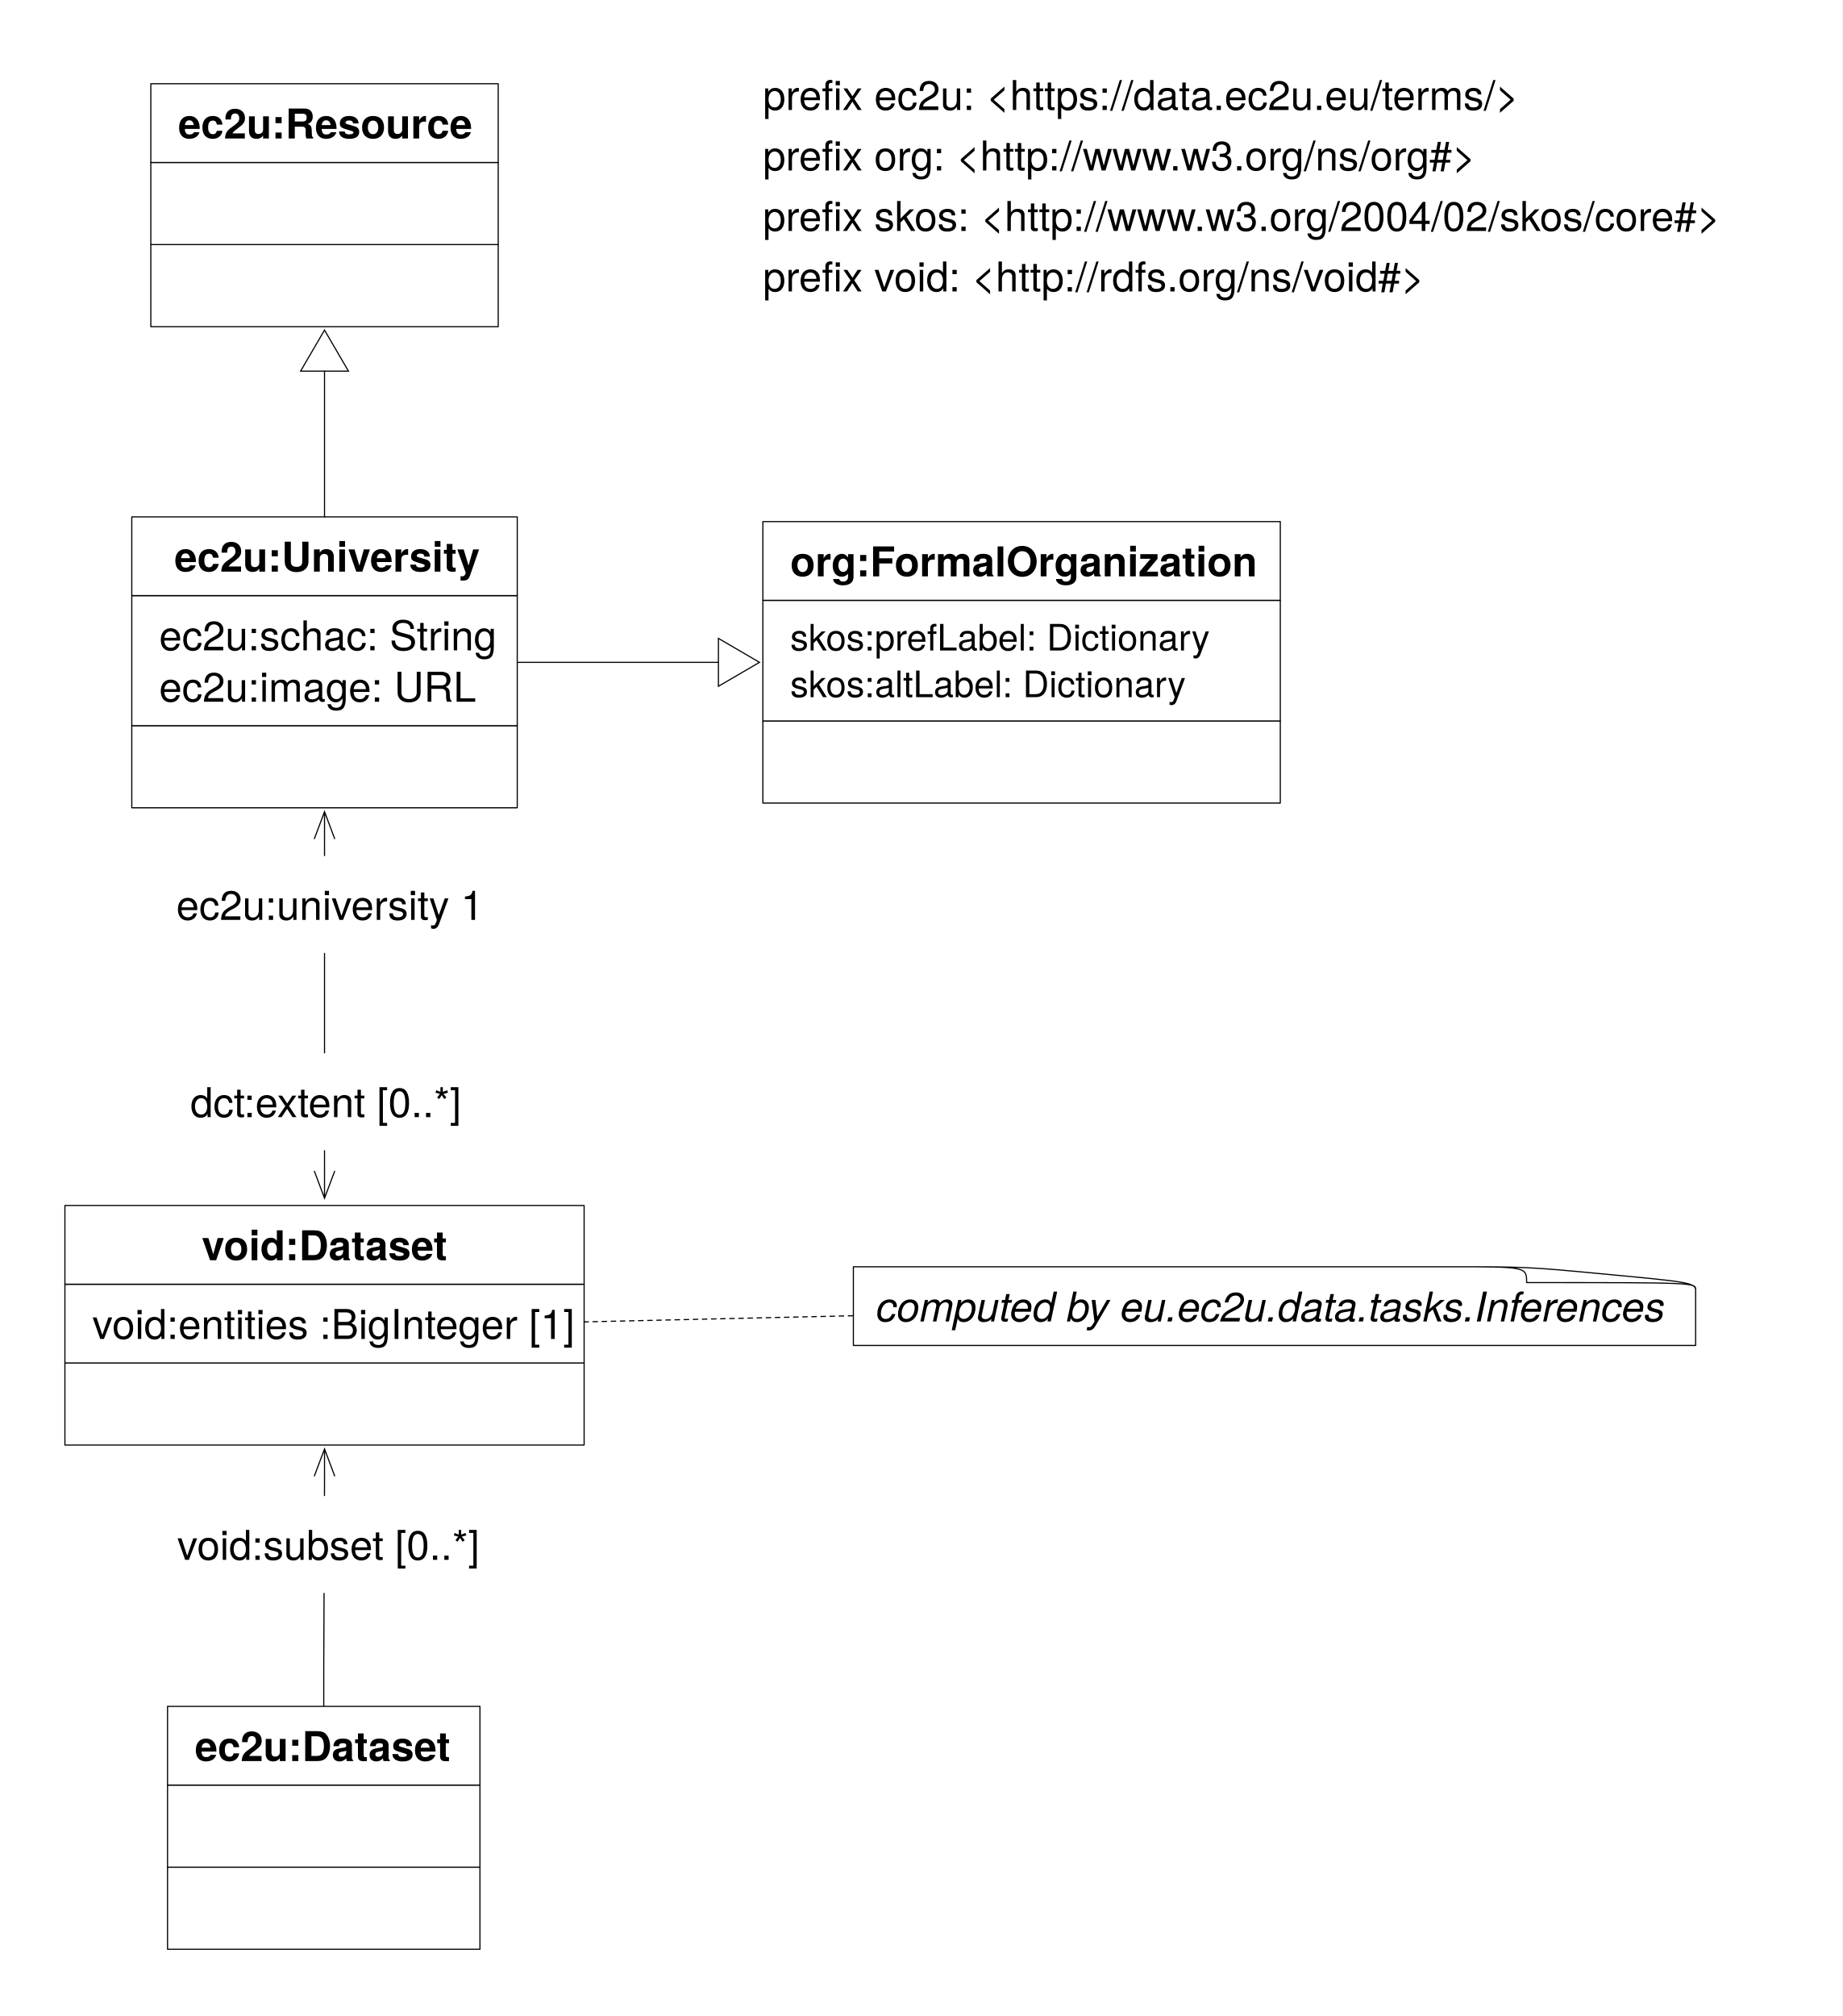
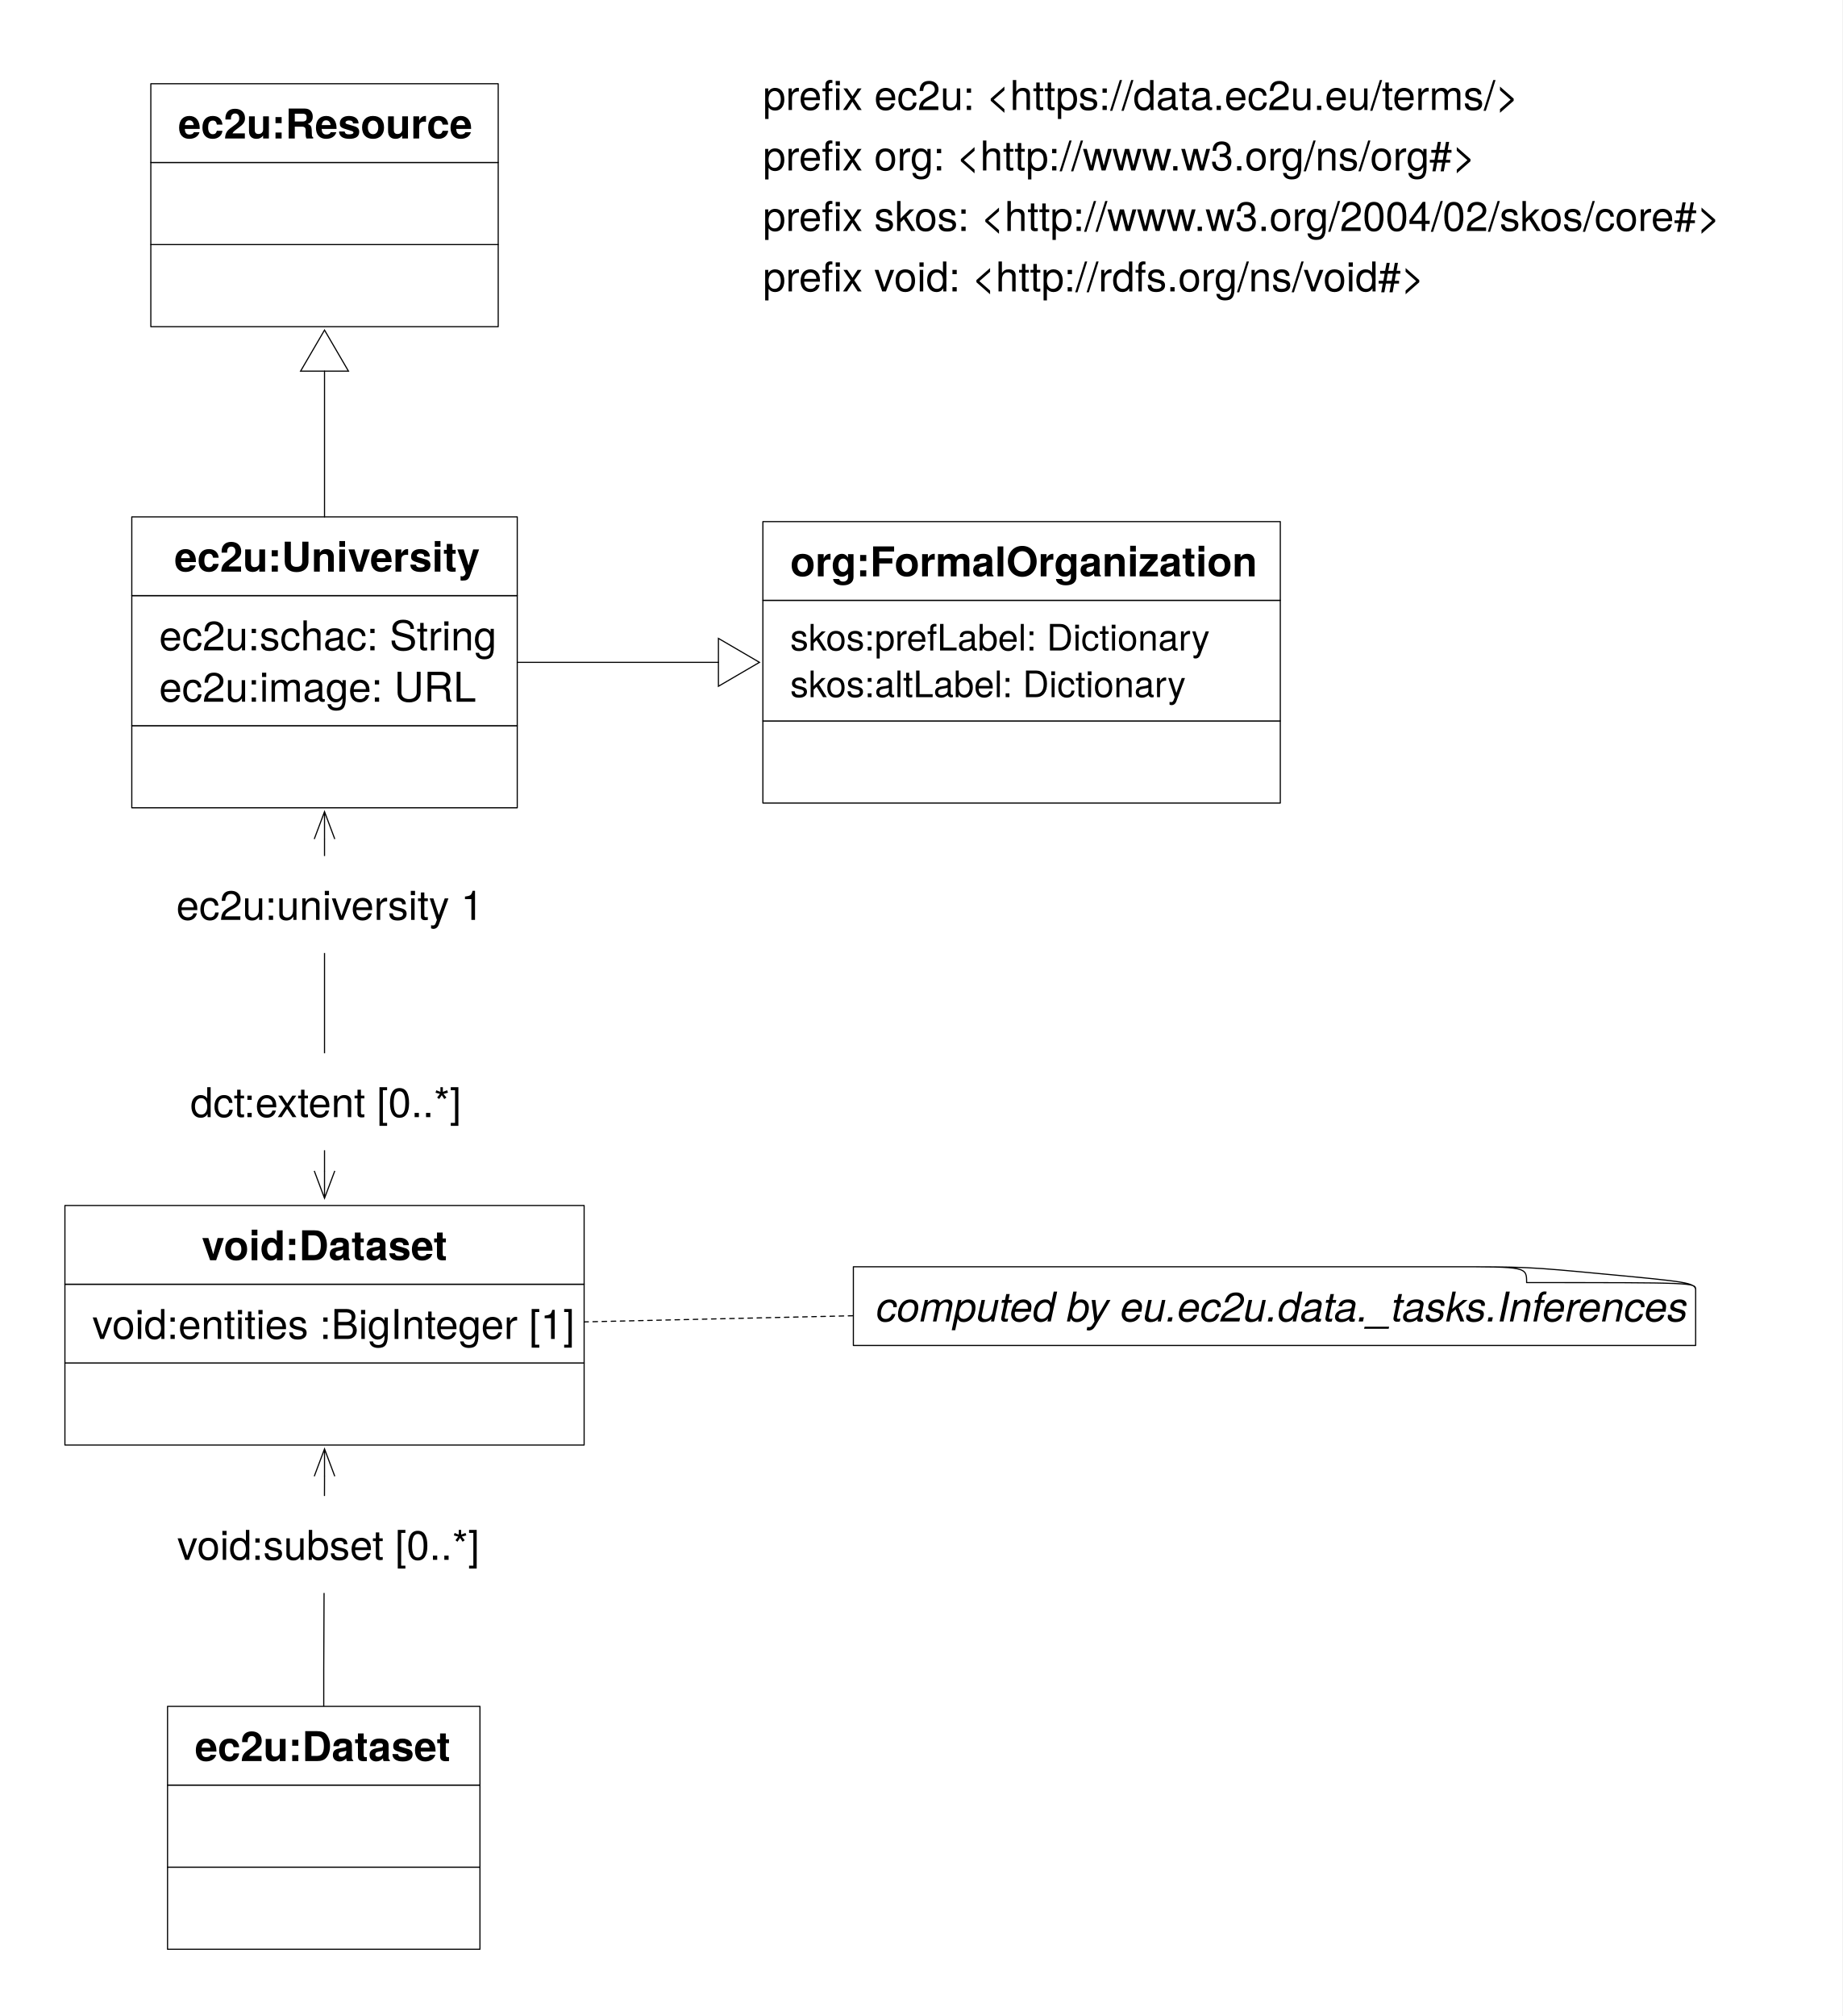
<svg xmlns="http://www.w3.org/2000/svg" xmlns:xlink="http://www.w3.org/1999/xlink" version="1.1" viewBox="-61 44 404 442" width="404" height="442">
  <defs>
    <marker orient="auto" overflow="visible" markerUnits="strokeWidth" id="UMLInheritance_Marker" stroke-linejoin="miter" stroke-miterlimit="10" viewBox="-1 -22 38 44" markerWidth="38" markerHeight="44" color="black">
      <g>
        <path d="M 36 0 L 0 -21 L 0 21 Z" fill="none" stroke="currentColor" stroke-width="1" />
      </g>
    </marker>
    <marker orient="auto" overflow="visible" markerUnits="strokeWidth" id="StickArrow_Marker" stroke-linejoin="miter" stroke-miterlimit="10" viewBox="-1 -10 26 20" markerWidth="26" markerHeight="20" color="black">
      <g>
        <path d="M 24 0 L 0 0 M 0 -9 L 24 0 L 0 9" fill="none" stroke="currentColor" stroke-width="1" />
      </g>
    </marker>
    <marker orient="auto" overflow="visible" markerUnits="strokeWidth" id="StickArrow_Marker_2" stroke-linejoin="miter" stroke-miterlimit="10" viewBox="-25 -10 26 20" markerWidth="26" markerHeight="20" color="black">
      <g>
        <path d="M -24 0 L 0 0 M 0 9 L -24 0 L 0 -9" fill="none" stroke="currentColor" stroke-width="1" />
      </g>
    </marker>
  </defs>
  <g id="universities" stroke-dasharray="none" fill="none" fill-opacity="1" stroke-opacity="1" stroke="none">
    <rect fill="white" x="-61" y="44" width="404" height="442" />
    <g id="universities_Layer_1">
      <g id="Group_2">
        <g id="Graphic_5">
          <rect x="-32.099" y="203.106" width="84.531" height="18" fill="white" />
          <rect x="-32.099" y="203.106" width="84.531" height="18" stroke="black" stroke-linecap="round" stroke-linejoin="round" stroke-width=".25" />
        </g>
        <g id="Graphic_4">
          <rect x="-32.099" y="174.584" width="84.531" height="28.522" fill="white" />
          <rect x="-32.099" y="174.584" width="84.531" height="28.522" stroke="black" stroke-linecap="round" stroke-linejoin="round" stroke-width=".25" />
          <text transform="translate(-26.09875 177.5839)" fill="black">
            <tspan font-family="Helvetica Neue" font-size="9" fill="black" x="0" y="9">ec2u:schac: String</tspan>
            <tspan font-family="Helvetica Neue" font-size="9" fill="black" x="0" y="20.261">ec2u:image: URL</tspan>
          </text>
        </g>
        <g id="Graphic_3">
          <rect x="-32.099" y="157.323" width="84.531" height="17.261" fill="white" />
          <rect x="-32.099" y="157.323" width="84.531" height="17.261" stroke="black" stroke-linecap="round" stroke-linejoin="round" stroke-width=".25" />
          <text transform="translate(-22.75525 160.3228)" fill="black">
            <tspan font-family="Helvetica Neue" font-weight="bold" font-size="9" fill="black" x="48316906e-20" y="9">
              ec2u:University
            </tspan>
          </text>
        </g>
      </g>
      <g id="Group_111">
        <g id="Graphic_31">
          <text transform="translate(106.2992 59.11024)" fill="black">
            <tspan font-family="Helvetica Neue" font-size="9" fill="black" x="0" y="9">prefix ec2u: &lt;https://data.ec2u.eu/terms/&gt;</tspan>
          </text>
        </g>
      </g>
      <g id="Group_32">
        <g id="Graphic_35">
          <rect x="106.299" y="202.069" width="113.466" height="18" fill="white" />
          <rect x="106.299" y="202.069" width="113.466" height="18" stroke="black" stroke-linecap="round" stroke-linejoin="round" stroke-width=".25" />
        </g>
        <g id="Graphic_34">
          <rect x="106.299" y="175.621" width="113.466" height="26.448" fill="white" />
          <rect x="106.299" y="175.621" width="113.466" height="26.448" stroke="black" stroke-linecap="round" stroke-linejoin="round" stroke-width=".25" />
          <text transform="translate(112.2992 178.621)" fill="black">
            <tspan font-family="Helvetica Neue" font-size="8" fill="black" x="0" y="8">skos:prefLabel: Dictionary</tspan>
            <tspan font-family="Helvetica Neue" font-size="8" fill="black" x="0" y="18.224">skos:altLabel: Dictionary
            </tspan>
          </text>
        </g>
        <g id="Graphic_33">
          <a xlink:href="https://www.w3.org/TR/vocab-org/#class-formalorganization">
            <rect x="106.299" y="158.36" width="113.466" height="17.261" fill="white" />
            <rect x="106.299" y="158.36" width="113.466" height="17.261" stroke="black" stroke-linecap="round" stroke-linejoin="round" stroke-width=".25" />
            <text transform="translate(112.2992 161.3599)" fill="black">
              <tspan font-family="Helvetica Neue" font-weight="bold" font-size="9" fill="black" x="17763568e-20" y="9">
                org:FormalOrganization
              </tspan>
            </text>
          </a>
        </g>
      </g>
      <g id="Group_56">
        <g id="Graphic_59">
          <rect x="-27.923" y="97.623" width="76.179" height="18" fill="white" />
          <rect x="-27.923" y="97.623" width="76.179" height="18" stroke="black" stroke-linecap="round" stroke-linejoin="round" stroke-width=".25" />
        </g>
        <g id="Graphic_58">
          <rect x="-27.923" y="79.623" width="76.179" height="18" fill="white" />
          <rect x="-27.923" y="79.623" width="76.179" height="18" stroke="black" stroke-linecap="round" stroke-linejoin="round" stroke-width=".25" />
        </g>
        <g id="Graphic_57">
          <a xlink:href="resources.svg">
            <rect x="-27.923" y="62.362" width="76.179" height="17.261" fill="white" />
            <rect x="-27.923" y="62.362" width="76.179" height="17.261" stroke="black" stroke-linecap="round" stroke-linejoin="round" stroke-width=".25" />
            <text transform="translate(-21.92275 65.36221)" fill="black">
              <tspan font-family="Helvetica Neue" font-weight="bold" font-size="9" fill="black" x="4973799e-20" y="9">
                ec2u:Resource
              </tspan>
            </text>
          </a>
        </g>
      </g>
      <g id="Line_113">
        <line x1="52.432" y1="189.214" x2="96.549" y2="189.214" marker-end="url(#UMLInheritance_Marker)" stroke="black" stroke-linecap="round" stroke-linejoin="round" stroke-width=".25" />
      </g>
      <g id="Line_114">
        <line x1="10.167" y1="157.323" x2="10.167" y2="125.373" marker-end="url(#UMLInheritance_Marker)" stroke="black" stroke-linecap="round" stroke-linejoin="round" stroke-width=".25" />
      </g>
      <g id="Graphic_115">
        <a xlink:href="https://www.w3.org/TR/vocab-org/">
          <text transform="translate(106.2992 72.3713)" fill="black">
            <tspan font-family="Helvetica Neue" font-size="9" fill="black" x="0" y="9">prefix org: &lt;http://www.w3.org/ns/org#&gt;</tspan>
          </text>
        </a>
      </g>
      <g id="Graphic_116">
        <text transform="translate(106.2992 85.63236)" fill="black">
          <tspan font-family="Helvetica Neue" font-size="9" fill="black" x="0" y="9">prefix skos: &lt;http://www.w3.org/2004/02/skos/core#&gt;</tspan>
        </text>
      </g>
      <g id="Group_126">
        <g id="Graphic_129">
          <rect x="-46.764" y="342.82" width="113.862" height="18" fill="white" />
          <rect x="-46.764" y="342.82" width="113.862" height="18" stroke="black" stroke-linecap="round" stroke-linejoin="round" stroke-width=".25" />
        </g>
        <g id="Graphic_128">
          <rect x="-46.764" y="325.559" width="113.862" height="17.261" fill="white" />
          <rect x="-46.764" y="325.559" width="113.862" height="17.261" stroke="black" stroke-linecap="round" stroke-linejoin="round" stroke-width=".25" />
          <text transform="translate(-40.76425 328.5591)" fill="black">
            <tspan font-family="Helvetica Neue" font-size="9" fill="black" x="0" y="9">void:entities :BigInteger [1]
            </tspan>
          </text>
        </g>
        <g id="Graphic_127">
          <rect x="-46.764" y="308.298" width="113.862" height="17.261" fill="white" />
          <rect x="-46.764" y="308.298" width="113.862" height="17.261" stroke="black" stroke-linecap="round" stroke-linejoin="round" stroke-width=".25" />
          <text transform="translate(-16.75225 311.298)" fill="black">
            <tspan font-family="Helvetica Neue" font-weight="bold" font-size="9" fill="black" x="0" y="9">void:Dataset
            </tspan>
          </text>
        </g>
      </g>
      <g id="Line_125">
        <path d="M 9.997 418.11 L 9.997 410.01 L 10.167 368.92 L 10.167 367.67" marker-end="url(#StickArrow_Marker)" stroke="black" stroke-linecap="round" stroke-linejoin="round" stroke-width=".25" />
      </g>
      <g id="Graphic_124">
        <rect x="-27.146" y="371.992" width="74.512" height="21.261" fill="white" />
        <text transform="translate(-22.14594 376.9921)" fill="black">
          <tspan font-family="Helvetica Neue" font-size="9" fill="black" x="0" y="9">void:subset [0..*]</tspan>
        </text>
      </g>
      <g id="Line_119">
        <line x1="10.167" y1="300.709" x2="10.167" y2="227.956" marker-end="url(#StickArrow_Marker)" marker-start="url(#StickArrow_Marker_2)" stroke="black" stroke-linecap="round" stroke-linejoin="round" stroke-width=".25" />
      </g>
      <g id="Graphic_118">
        <rect x="-27.341" y="231.682" width="75.016" height="21.261" fill="white" />
        <text transform="translate(-22.34125 236.6819)" fill="black">
          <tspan font-family="Helvetica Neue" font-size="9" fill="black" x="0" y="9">ec2u:university 1</tspan>
        </text>
      </g>
      <g id="Graphic_117">
        <rect x="-24.259" y="274.928" width="68.851" height="21.261" fill="white" />
        <text transform="translate(-19.25875 279.928)" fill="black">
          <tspan font-family="Helvetica Neue" font-size="9" fill="black" x="0" y="9">dct:extent [0..*]</tspan>
        </text>
      </g>
      <g id="Group_130">
        <g id="Graphic_133">
          <rect x="-24.259" y="453.371" width="68.511" height="18" fill="white" />
          <rect x="-24.259" y="453.371" width="68.511" height="18" stroke="black" stroke-linecap="round" stroke-linejoin="round" stroke-width=".25" />
        </g>
        <g id="Graphic_132">
          <rect x="-24.259" y="435.371" width="68.511" height="18" fill="white" />
          <rect x="-24.259" y="435.371" width="68.511" height="18" stroke="black" stroke-linecap="round" stroke-linejoin="round" stroke-width=".25" />
        </g>
        <g id="Graphic_131">
          <a xlink:href="datasets.svg">
            <rect x="-24.259" y="418.11" width="68.511" height="17.261" fill="white" />
            <rect x="-24.259" y="418.11" width="68.511" height="17.261" stroke="black" stroke-linecap="round" stroke-linejoin="round" stroke-width=".25" />
            <text transform="translate(-18.25875 421.1102)" fill="black">
              <tspan font-family="Helvetica Neue" font-weight="bold" font-size="9" fill="black" x="793457e-12" y="9">
                ec2u:Dataset
              </tspan>
            </text>
          </a>
        </g>
      </g>
      <g id="Graphic_134">
        <a xlink:href="https://www.w3.org/TR/void/">
          <text transform="translate(106.2992 98.89342)" fill="black">
            <tspan font-family="Helvetica Neue" font-size="9" fill="black" x="0" y="9">prefix void: &lt;http://rdfs.org/ns/void#&gt;</tspan>
          </text>
        </a>
      </g>
      <g id="Graphic_136">
        <path d="M 310.85 326.837 C 310.85 325.203 308.504 325.001 291.369 323.383 L 291.188 323.367 C 273.962 321.732 273.783 321.732 256.104 321.732 C 232.565 321.732 126.142 321.732 126.142 321.732 L 126.142 338.984 L 310.85 338.984 L 310.85 326.837 Z" fill="white" />
        <path d="M 310.85 326.837 C 310.85 325.203 308.504 325.001 291.369 323.383 L 291.188 323.367 C 273.962 321.732 273.783 321.732 256.104 321.732 C 232.565 321.732 126.142 321.732 126.142 321.732 L 126.142 338.984 L 310.85 338.984 L 310.85 326.837 Z M 310.85 326.753 C 310.85 325.203 310.669 325.203 273.783 325.203 L 273.783 325.203 C 273.783 321.749 273.783 321.732 257.187 321.732" stroke="black" stroke-linecap="round" stroke-linejoin="round" stroke-width=".25" />
        <text transform="translate(131.1417 324.7323)" fill="black">
          <tspan font-family="Helvetica Neue" font-style="italic" font-size="9" fill="black" x="0" y="9">computed by
-             eu.ec2u.data.tasks.Inferences
+               eu.ec2u.data._tasks.Inferences
          </tspan>
        </text>
      </g>
      <g id="Line_137">
        <line x1="126.017" y1="332.473" x2="67.098" y2="333.82" stroke="black" stroke-linecap="round" stroke-linejoin="round" stroke-dasharray="1.0,1.0" stroke-width=".25" />
      </g>
    </g>
  </g>
</svg>
